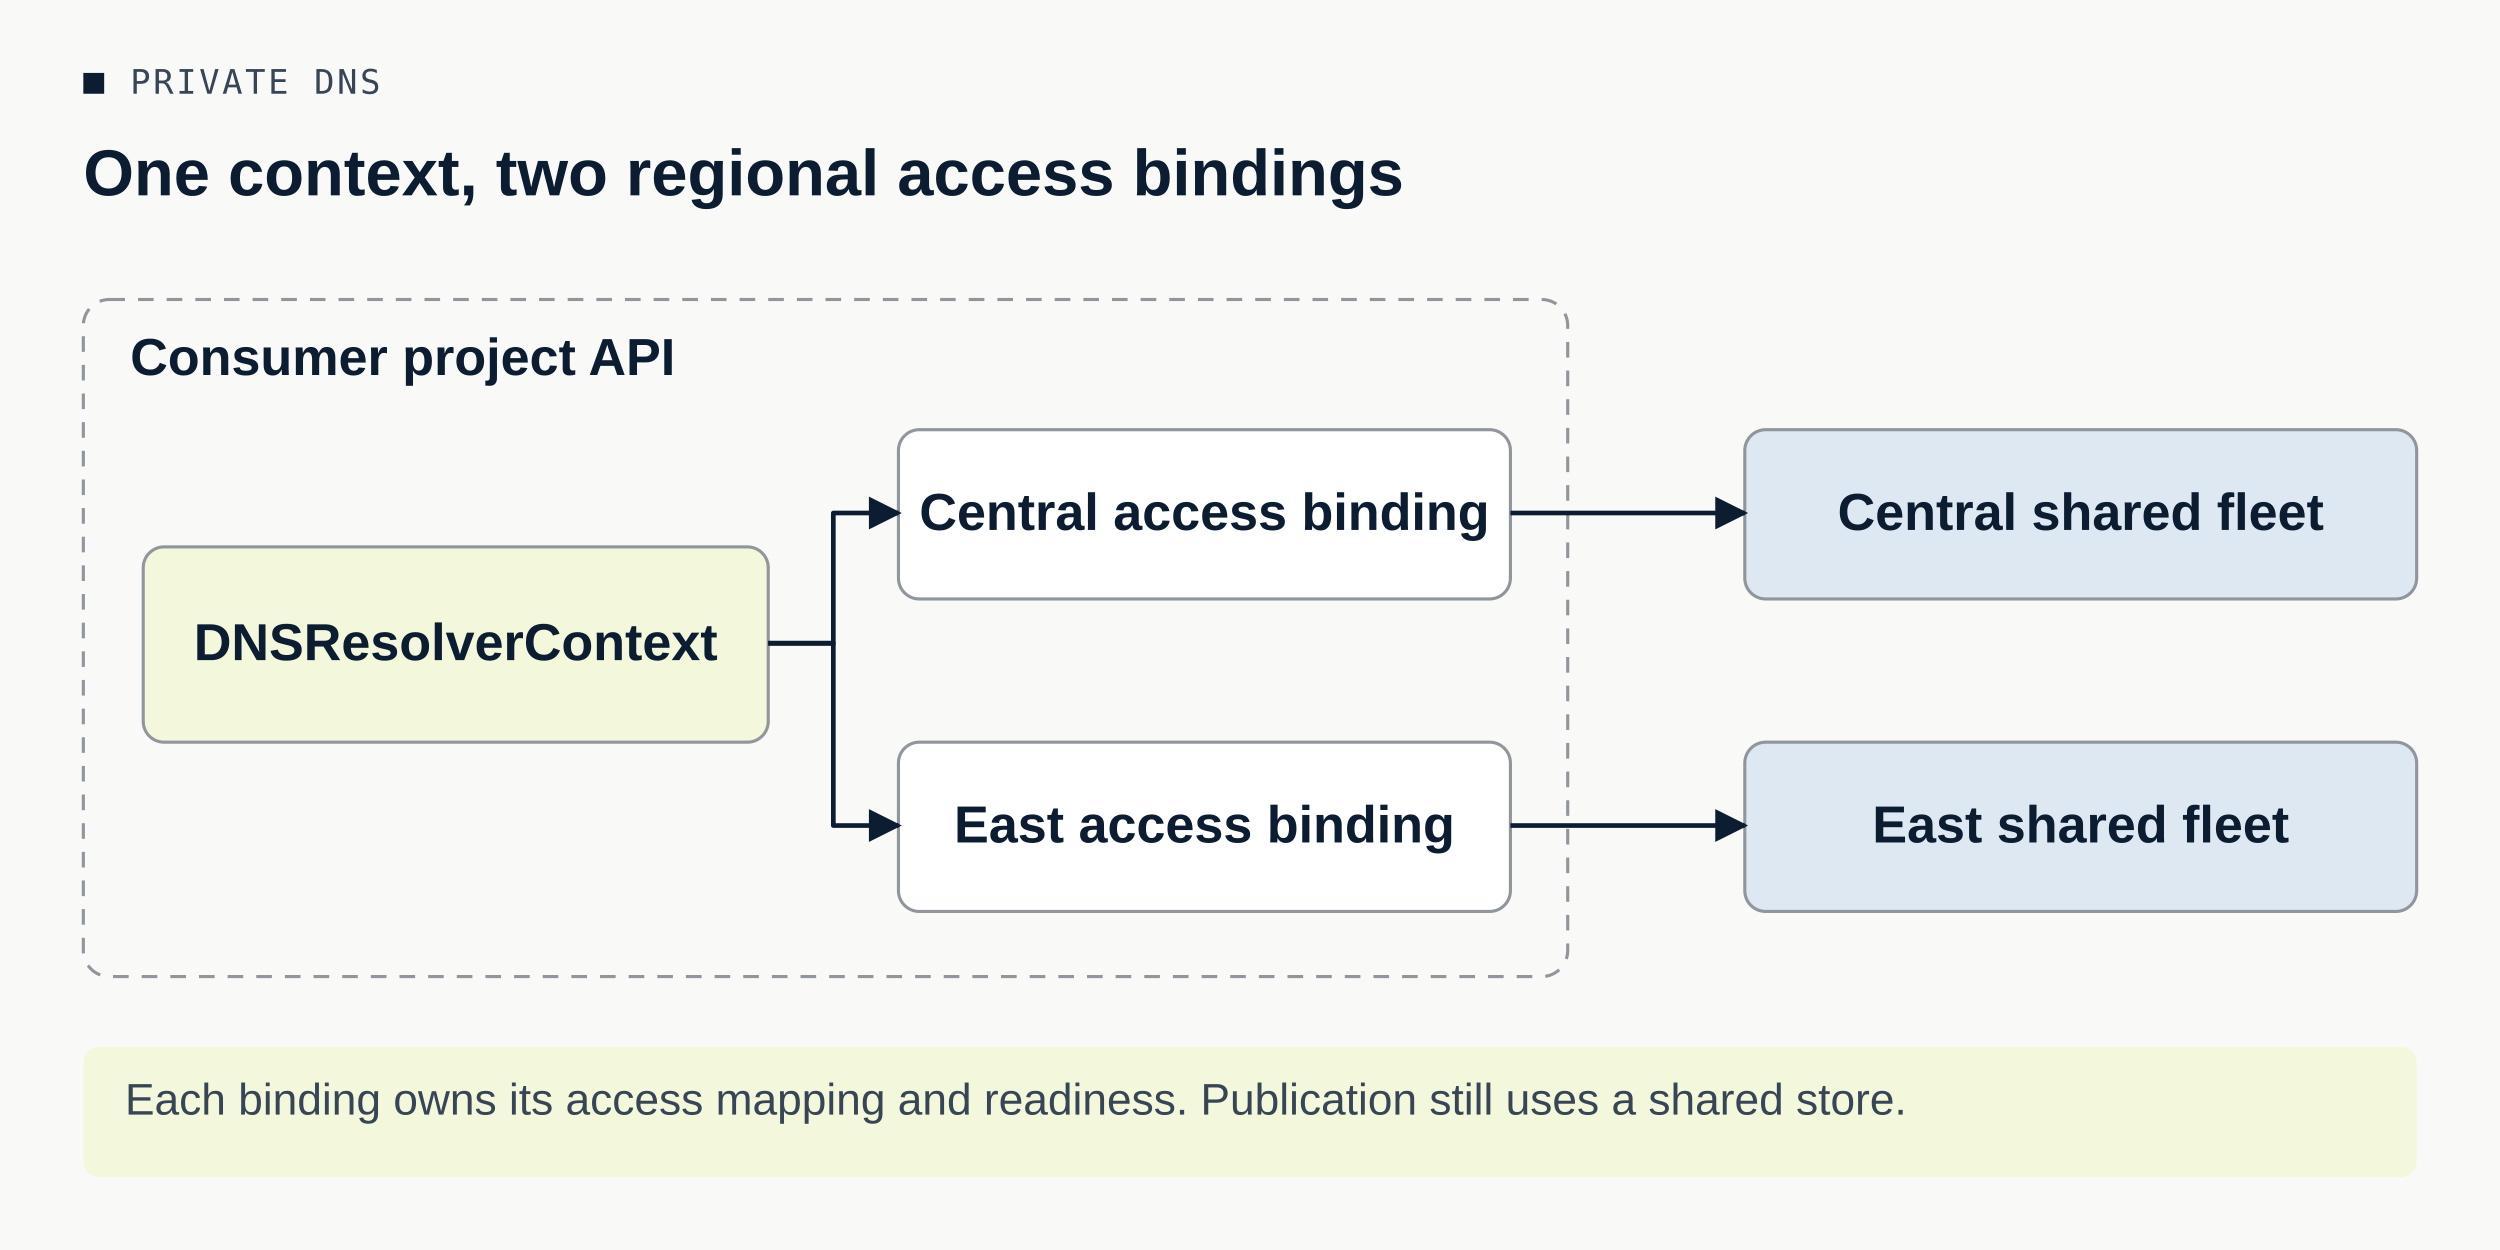
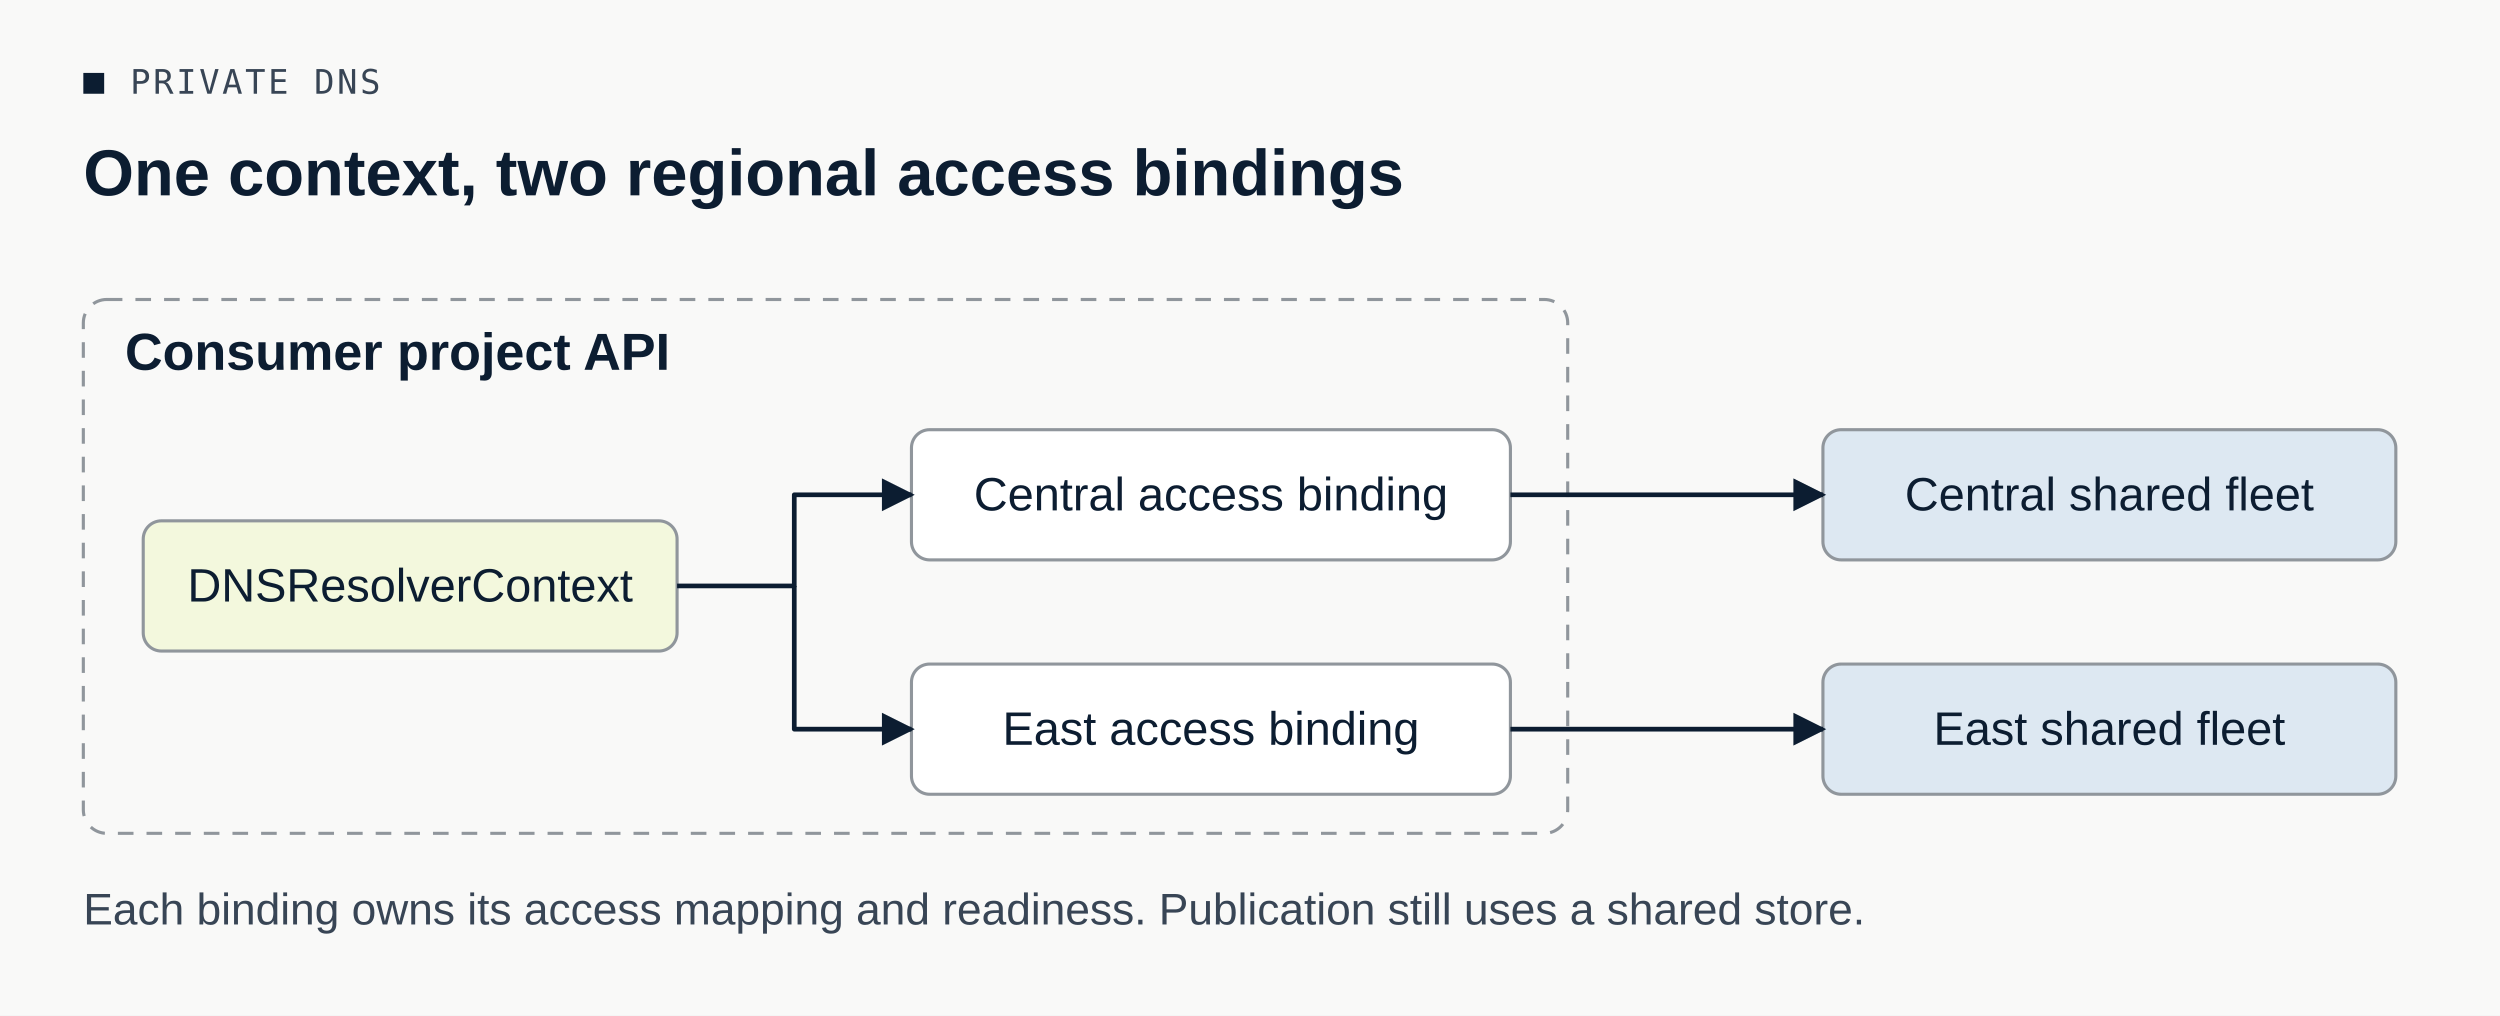
- <svg xmlns="http://www.w3.org/2000/svg" width="960" height="480" viewBox="0 0 960 480" role="img" aria-labelledby="title description">
+ <svg xmlns="http://www.w3.org/2000/svg" width="960" height="390" viewBox="0 0 960 390" role="img" aria-labelledby="title description">
  <defs>
    <marker id="arrow" viewBox="0 0 10 10" refX="9" refY="5" markerWidth="7" markerHeight="7" orient="auto-start-reverse">
      <path d="M 0 0 L 10 5 L 0 10 z" fill="#0C1D31" />
    </marker>
  </defs>
  <style>
    text { font-family: "Alliance No.1", "Alliance No 1", Arial, Helvetica, sans-serif; fill: #0C1D31; }
    .title { font-size: 25px; font-weight: 700; }
    .heading { font-size: 20px; font-weight: 700; }
    .label { font-size: 18px; }
    .detail { font-size: 17px; fill: #384555; }
    .message { font-size: 17px; fill: #384555; paint-order: stroke; stroke: #F9F9F8; stroke-width: 5px; stroke-linejoin: round; }
    .eyebrow { font-family: "DejaVu Sans Mono", monospace; font-size: 13px; letter-spacing: 1px; fill: #384555; }
    .mono { font-family: "DejaVu Sans Mono", monospace; font-size: 17px; }
    .edge { fill: none; stroke: #0C1D31; stroke-width: 1.8; stroke-linejoin: round; marker-end: url(#arrow); }
    .return { stroke-dasharray: 6 5; }
    .lifeline { stroke: #90969C; stroke-width: 1.2; stroke-dasharray: 4 6; }
  </style>
-   <rect width="960" height="480" fill="#F9F9F8" />
+   <rect width="960" height="390" fill="#F9F9F8" />
  <rect x="32" y="28" width="8" height="8" fill="#0C1D31" />
  <text x="50" y="36" class="eyebrow" text-anchor="start">PRIVATE DNS</text>
  <text x="32" y="75" class="title" text-anchor="start">One context, two regional access bindings</text>
-   <rect x="32" y="115" width="570" height="260" rx="10" fill="none" stroke="#90969C" stroke-width="1.2" stroke-dasharray="6 5" />
-   <text x="50" y="144" class="heading" text-anchor="start">Consumer project API</text>
-   <rect x="55" y="210" width="240" height="75" rx="8" fill="#F3F8DD" stroke="#90969C" stroke-width="1.2" />
-   <text x="175.0" y="253.5" class="heading" text-anchor="middle">DNSResolverContext</text>
-   <rect x="345" y="165" width="235" height="65" rx="8" fill="white" stroke="#90969C" stroke-width="1.2" />
-   <text x="462.5" y="203.5" class="heading" text-anchor="middle">Central access binding</text>
-   <rect x="670" y="165" width="258" height="65" rx="8" fill="#DDE8F2" stroke="#90969C" stroke-width="1.2" />
-   <text x="799.0" y="203.5" class="heading" text-anchor="middle">Central shared fleet</text>
-   <path d="M 295 247 H 320 V 197 H 345" class="edge" />
-   <path d="M 580 197 H 670" class="edge" />
-   <rect x="345" y="285" width="235" height="65" rx="8" fill="white" stroke="#90969C" stroke-width="1.2" />
-   <text x="462.5" y="323.5" class="heading" text-anchor="middle">East access binding</text>
-   <rect x="670" y="285" width="258" height="65" rx="8" fill="#DDE8F2" stroke="#90969C" stroke-width="1.2" />
-   <text x="799.0" y="323.5" class="heading" text-anchor="middle">East shared fleet</text>
-   <path d="M 295 247 H 320 V 317 H 345" class="edge" />
-   <path d="M 580 317 H 670" class="edge" />
-   <rect x="32" y="402" width="896" height="50" rx="6" fill="#F3F8DD" stroke="none" stroke-width="1.2" />
-   <text x="48" y="428" class="detail" text-anchor="start">Each binding owns its access mapping and readiness. Publication still uses a shared store.</text>
+   <rect x="32" y="115" width="570" height="205" rx="9" fill="none" stroke="#90969C" stroke-width="1.2" stroke-dasharray="6 5" />
+   <text x="48" y="142" class="heading" text-anchor="start">Consumer project API</text>
+   <rect x="55" y="200" width="205" height="50" rx="7" fill="#F3F8DD" stroke="#90969C" stroke-width="1.2" />
+   <text x="157.5" y="231.0" class="label" text-anchor="middle">DNSResolverContext</text>
+   <rect x="350" y="165" width="230" height="50" rx="7" fill="white" stroke="#90969C" stroke-width="1.2" />
+   <text x="465.0" y="196.0" class="label" text-anchor="middle">Central access binding</text>
+   <rect x="350" y="255" width="230" height="50" rx="7" fill="white" stroke="#90969C" stroke-width="1.2" />
+   <text x="465.0" y="286.0" class="label" text-anchor="middle">East access binding</text>
+   <rect x="700" y="165" width="220" height="50" rx="7" fill="#DDE8F2" stroke="#90969C" stroke-width="1.2" />
+   <text x="810.0" y="196.0" class="label" text-anchor="middle">Central shared fleet</text>
+   <rect x="700" y="255" width="220" height="50" rx="7" fill="#DDE8F2" stroke="#90969C" stroke-width="1.2" />
+   <text x="810.0" y="286.0" class="label" text-anchor="middle">East shared fleet</text>
+   <path d="M 260 225 H 305 V 190 H 350" class="edge" />
+   <path d="M 305 225 V 280 H 350" class="edge" />
+   <path d="M 580 190 H 700" class="edge" />
+   <path d="M 580 280 H 700" class="edge" />
+   <text x="32" y="355" class="detail" text-anchor="start">Each binding owns its access mapping and readiness. Publication still uses a shared store.</text>
</svg>
